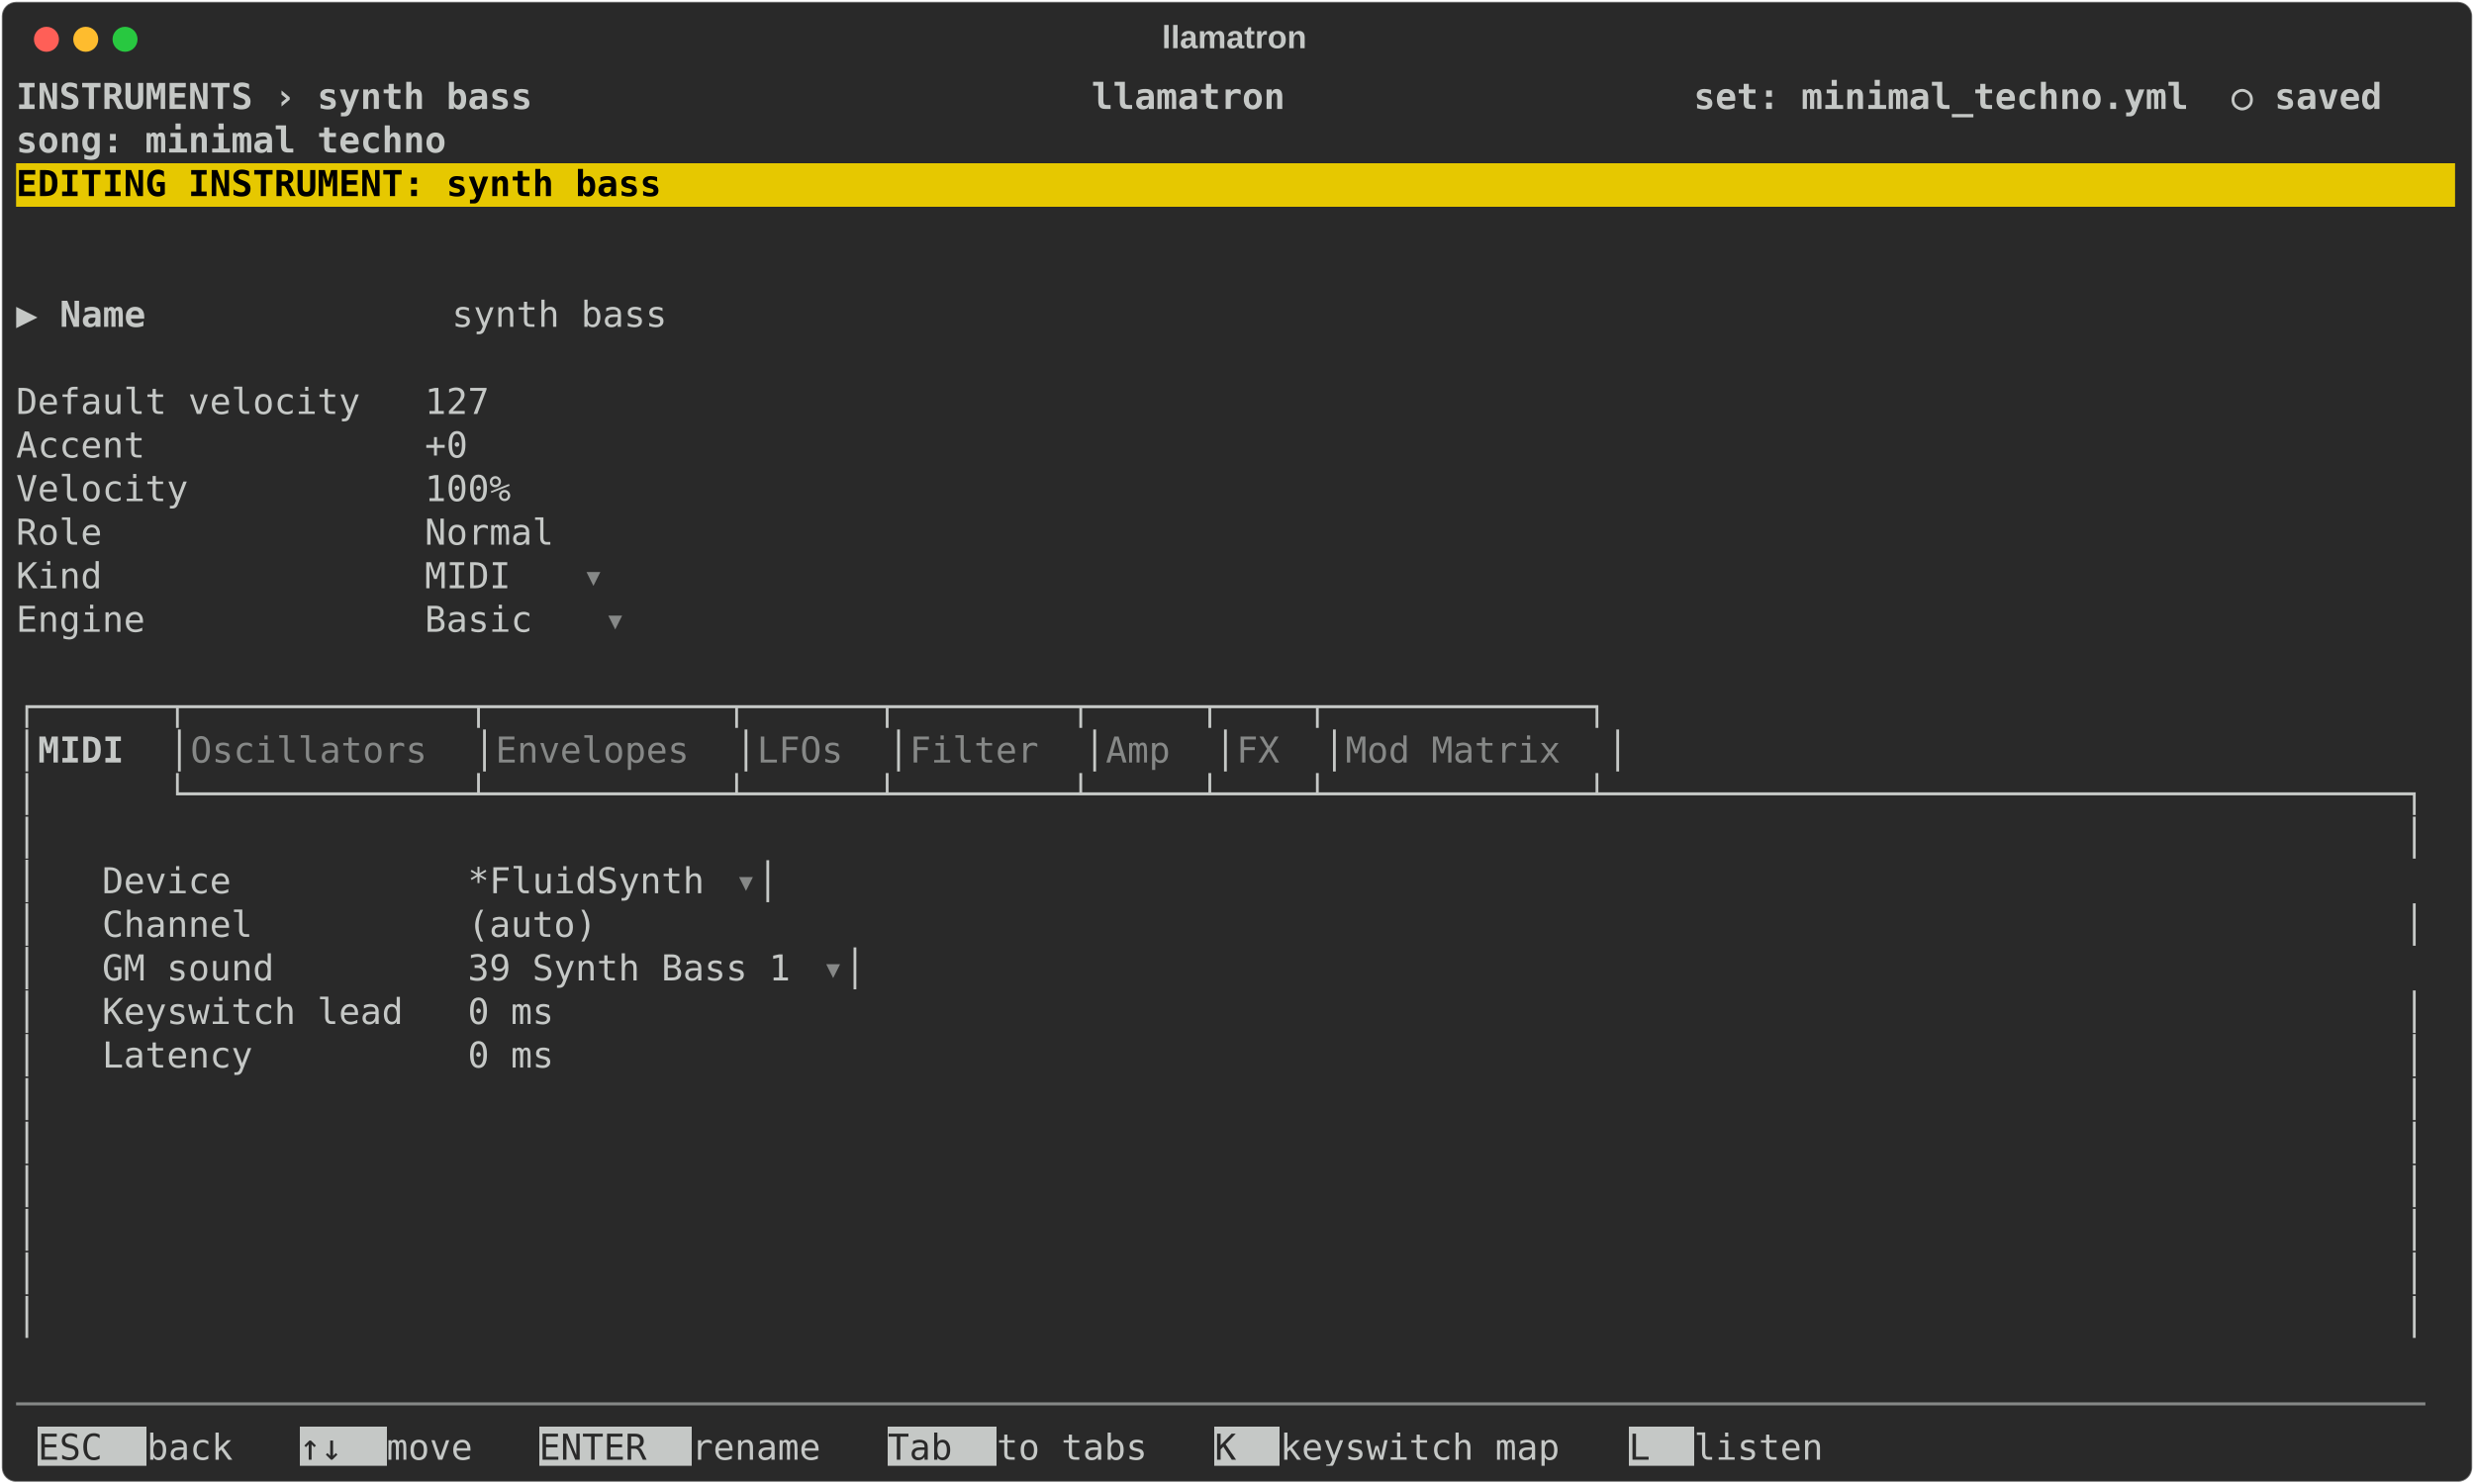
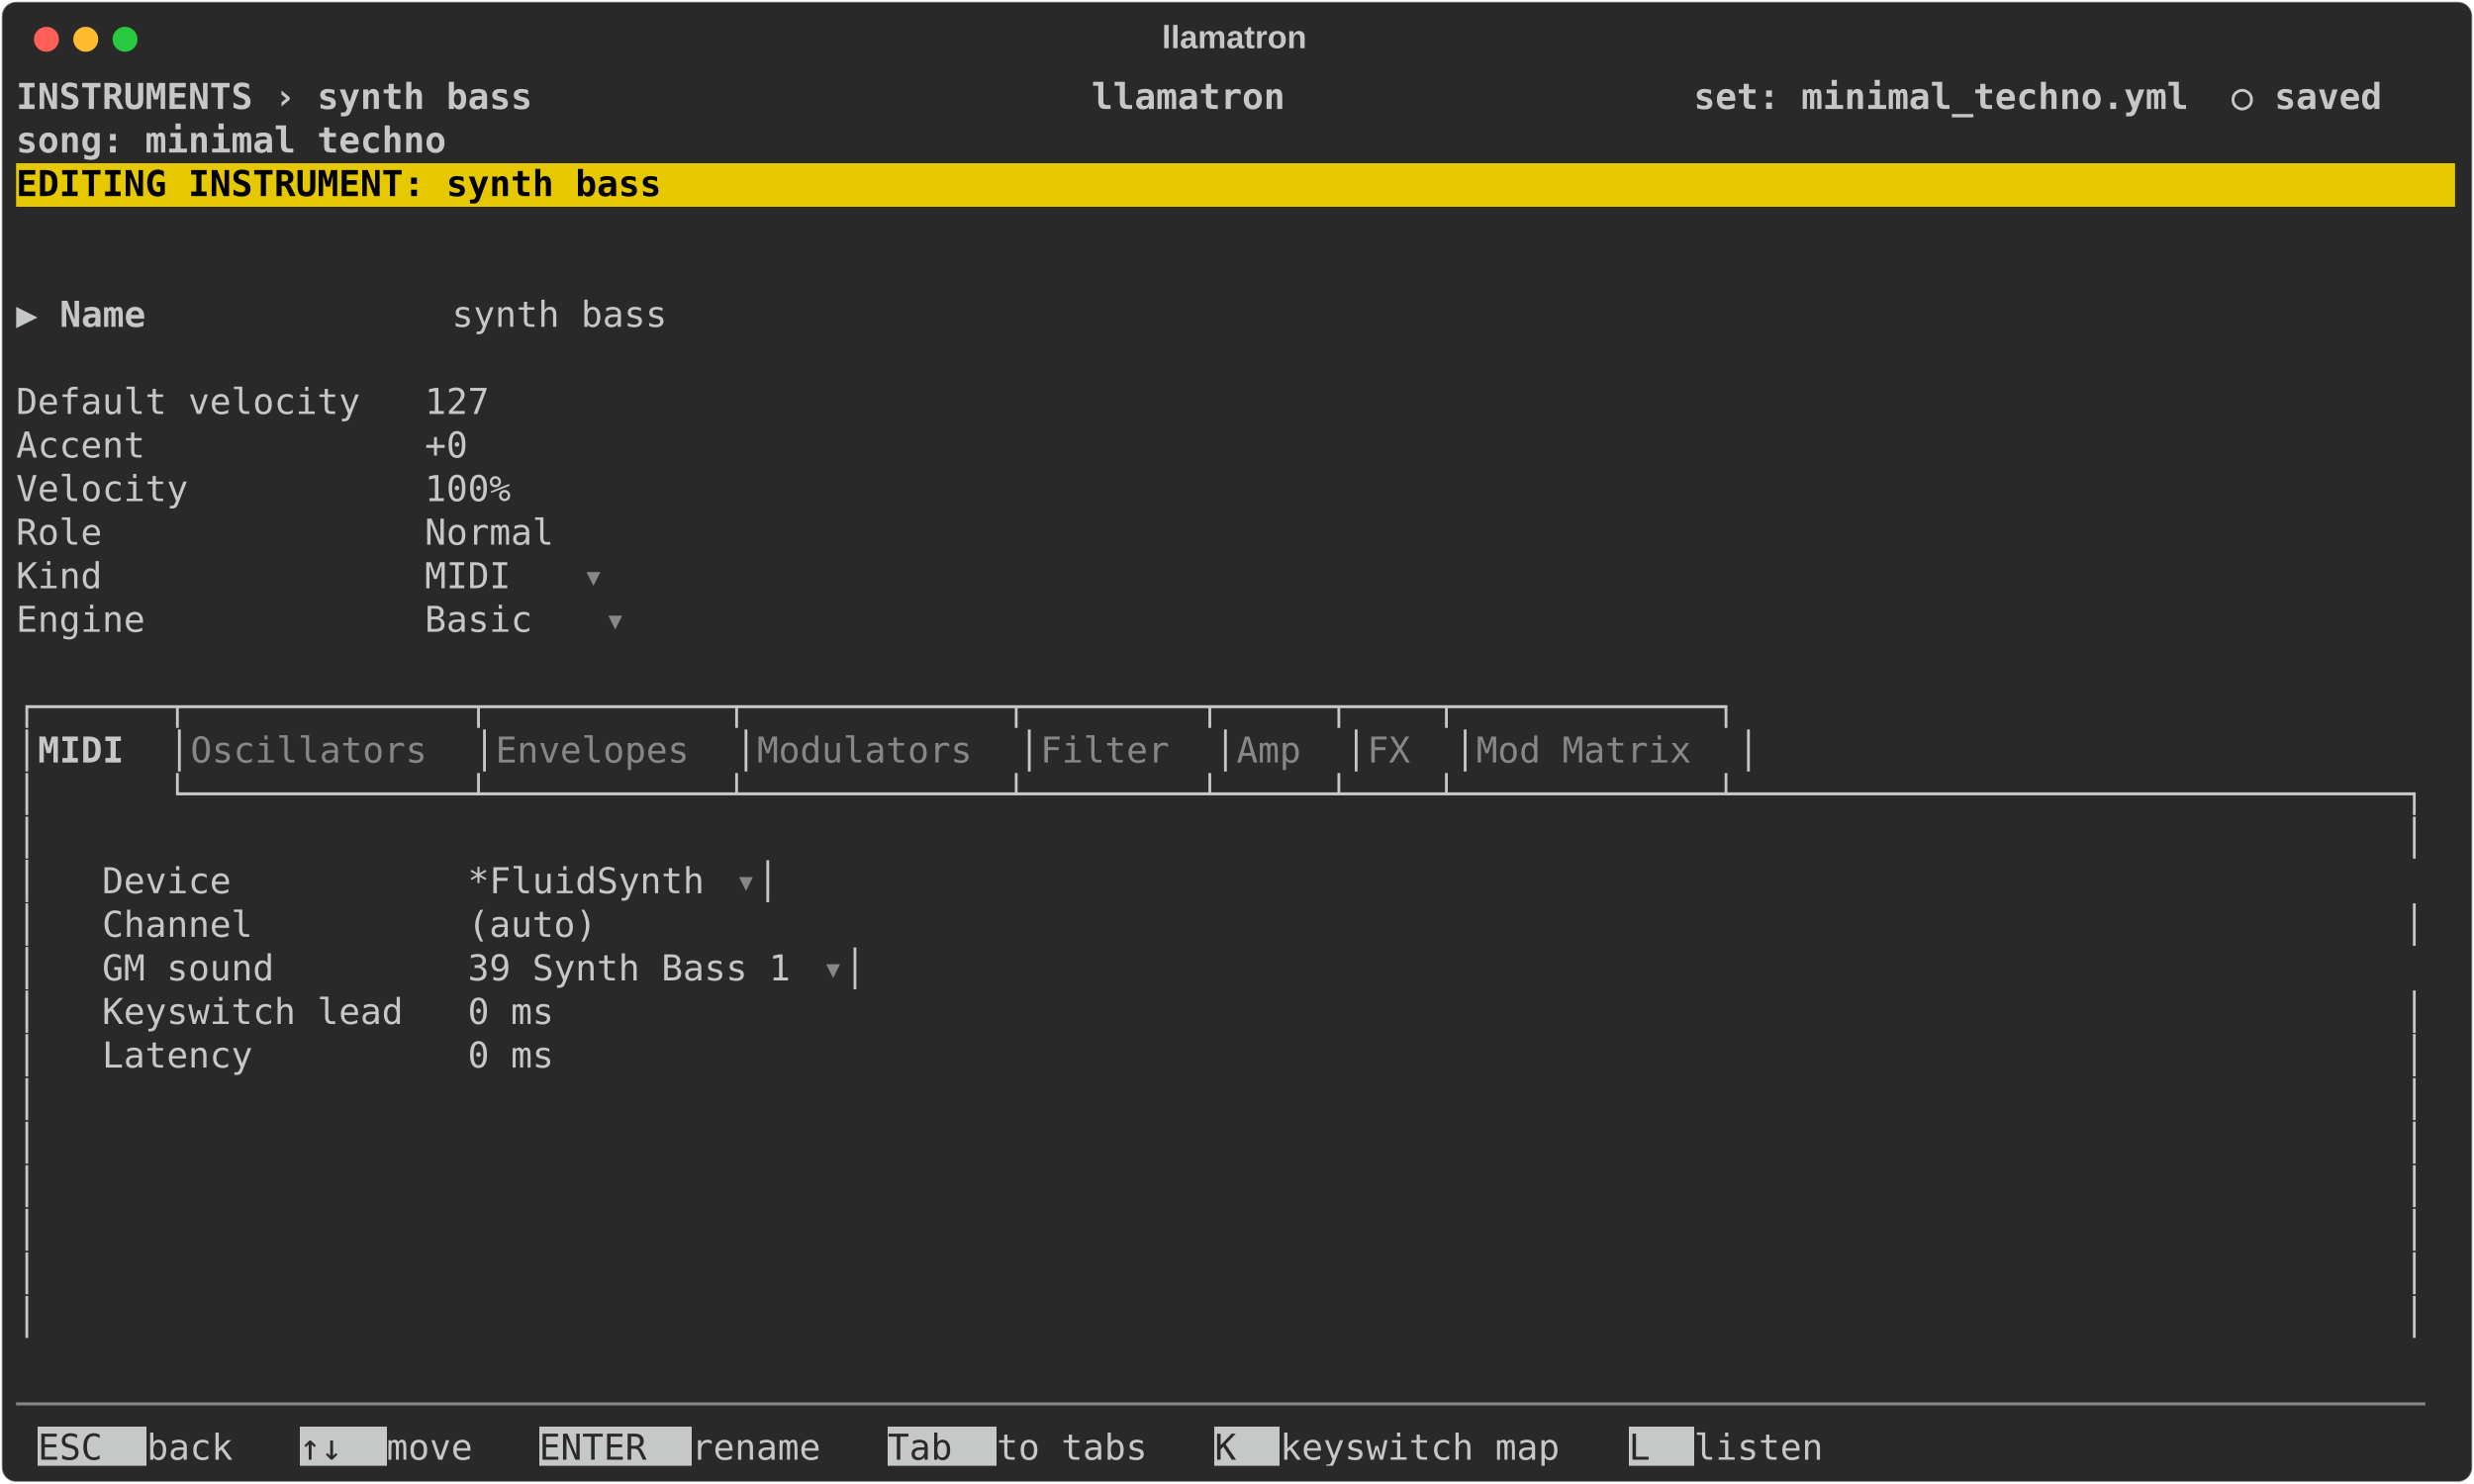
<svg xmlns="http://www.w3.org/2000/svg" class="rich-terminal" viewBox="0 0 1385 830.8">
  <style>

    @font-face {
        font-family: "Fira Code";
        src: local("FiraCode-Regular"),
                url("https://cdnjs.cloudflare.com/ajax/libs/firacode/6.2.0/woff2/FiraCode-Regular.woff2") format("woff2"),
                url("https://cdnjs.cloudflare.com/ajax/libs/firacode/6.2.0/woff/FiraCode-Regular.woff") format("woff");
        font-style: normal;
        font-weight: 400;
    }
    @font-face {
        font-family: "Fira Code";
        src: local("FiraCode-Bold"),
                url("https://cdnjs.cloudflare.com/ajax/libs/firacode/6.2.0/woff2/FiraCode-Bold.woff2") format("woff2"),
                url("https://cdnjs.cloudflare.com/ajax/libs/firacode/6.2.0/woff/FiraCode-Bold.woff") format("woff");
        font-style: bold;
        font-weight: 700;
    }

    .terminal-instrument_editor-matrix {
        font-family: Fira Code, monospace;
        font-size: 20px;
        line-height: 24.4px;
        font-variant-east-asian: full-width;
    }

    .terminal-instrument_editor-title {
        font-size: 18px;
        font-weight: bold;
        font-family: arial;
    }

    .terminal-instrument_editor-r1 { fill: #c5c8c6;font-weight: bold }
.terminal-instrument_editor-r2 { fill: #c5c8c6 }
.terminal-instrument_editor-r3 { fill: #000000;font-weight: bold }
.terminal-instrument_editor-r4 { fill: #868887 }
.terminal-instrument_editor-r5 { fill: #292929 }
    </style>
  <defs>
    <clipPath id="terminal-instrument_editor-clip-terminal">
      <rect x="0" y="0" width="1365.4" height="779.8" />
    </clipPath>
    <clipPath id="terminal-instrument_editor-line-0">
      <rect x="0" y="1.5" width="1366.4" height="24.65" />
    </clipPath>
    <clipPath id="terminal-instrument_editor-line-1">
      <rect x="0" y="25.9" width="1366.4" height="24.65" />
    </clipPath>
    <clipPath id="terminal-instrument_editor-line-2">
      <rect x="0" y="50.3" width="1366.4" height="24.65" />
    </clipPath>
    <clipPath id="terminal-instrument_editor-line-3">
      <rect x="0" y="74.7" width="1366.4" height="24.65" />
    </clipPath>
    <clipPath id="terminal-instrument_editor-line-4">
      <rect x="0" y="99.1" width="1366.4" height="24.65" />
    </clipPath>
    <clipPath id="terminal-instrument_editor-line-5">
      <rect x="0" y="123.5" width="1366.4" height="24.65" />
    </clipPath>
    <clipPath id="terminal-instrument_editor-line-6">
      <rect x="0" y="147.9" width="1366.4" height="24.65" />
    </clipPath>
    <clipPath id="terminal-instrument_editor-line-7">
      <rect x="0" y="172.3" width="1366.4" height="24.65" />
    </clipPath>
    <clipPath id="terminal-instrument_editor-line-8">
      <rect x="0" y="196.7" width="1366.4" height="24.65" />
    </clipPath>
    <clipPath id="terminal-instrument_editor-line-9">
      <rect x="0" y="221.1" width="1366.4" height="24.65" />
    </clipPath>
    <clipPath id="terminal-instrument_editor-line-10">
      <rect x="0" y="245.5" width="1366.4" height="24.65" />
    </clipPath>
    <clipPath id="terminal-instrument_editor-line-11">
      <rect x="0" y="269.9" width="1366.4" height="24.65" />
    </clipPath>
    <clipPath id="terminal-instrument_editor-line-12">
      <rect x="0" y="294.3" width="1366.4" height="24.65" />
    </clipPath>
    <clipPath id="terminal-instrument_editor-line-13">
      <rect x="0" y="318.7" width="1366.4" height="24.65" />
    </clipPath>
    <clipPath id="terminal-instrument_editor-line-14">
      <rect x="0" y="343.1" width="1366.4" height="24.65" />
    </clipPath>
    <clipPath id="terminal-instrument_editor-line-15">
      <rect x="0" y="367.5" width="1366.4" height="24.65" />
    </clipPath>
    <clipPath id="terminal-instrument_editor-line-16">
      <rect x="0" y="391.9" width="1366.4" height="24.65" />
    </clipPath>
    <clipPath id="terminal-instrument_editor-line-17">
      <rect x="0" y="416.3" width="1366.4" height="24.65" />
    </clipPath>
    <clipPath id="terminal-instrument_editor-line-18">
      <rect x="0" y="440.7" width="1366.4" height="24.65" />
    </clipPath>
    <clipPath id="terminal-instrument_editor-line-19">
      <rect x="0" y="465.1" width="1366.4" height="24.65" />
    </clipPath>
    <clipPath id="terminal-instrument_editor-line-20">
      <rect x="0" y="489.5" width="1366.4" height="24.65" />
    </clipPath>
    <clipPath id="terminal-instrument_editor-line-21">
      <rect x="0" y="513.9" width="1366.4" height="24.65" />
    </clipPath>
    <clipPath id="terminal-instrument_editor-line-22">
      <rect x="0" y="538.3" width="1366.4" height="24.65" />
    </clipPath>
    <clipPath id="terminal-instrument_editor-line-23">
      <rect x="0" y="562.7" width="1366.4" height="24.65" />
    </clipPath>
    <clipPath id="terminal-instrument_editor-line-24">
      <rect x="0" y="587.1" width="1366.4" height="24.65" />
    </clipPath>
    <clipPath id="terminal-instrument_editor-line-25">
      <rect x="0" y="611.5" width="1366.4" height="24.65" />
    </clipPath>
    <clipPath id="terminal-instrument_editor-line-26">
      <rect x="0" y="635.9" width="1366.4" height="24.65" />
    </clipPath>
    <clipPath id="terminal-instrument_editor-line-27">
      <rect x="0" y="660.3" width="1366.4" height="24.65" />
    </clipPath>
    <clipPath id="terminal-instrument_editor-line-28">
      <rect x="0" y="684.7" width="1366.4" height="24.65" />
    </clipPath>
    <clipPath id="terminal-instrument_editor-line-29">
      <rect x="0" y="709.1" width="1366.4" height="24.65" />
    </clipPath>
    <clipPath id="terminal-instrument_editor-line-30">
      <rect x="0" y="733.5" width="1366.4" height="24.65" />
    </clipPath>
  </defs>
  <rect fill="#292929" stroke="rgba(255,255,255,0.35)" stroke-width="1" x="1" y="1" width="1383" height="828.8" rx="8" />
  <text class="terminal-instrument_editor-title" fill="#c5c8c6" text-anchor="middle" x="691" y="27">llamatron</text>
  <g transform="translate(26,22)">
    <circle cx="0" cy="0" r="7" fill="#ff5f57" />
    <circle cx="22" cy="0" r="7" fill="#febc2e" />
    <circle cx="44" cy="0" r="7" fill="#28c840" />
  </g>
  <g transform="translate(9, 41)" clip-path="url(#terminal-instrument_editor-clip-terminal)">
    <rect fill="#e6c800" x="0" y="50.3" width="1366.4" height="24.65" shape-rendering="crispEdges" />
    <rect fill="#c5c8c6" x="12.2" y="757.9" width="61" height="24.65" shape-rendering="crispEdges" />
    <rect fill="#c5c8c6" x="158.6" y="757.9" width="48.8" height="24.65" shape-rendering="crispEdges" />
    <rect fill="#c5c8c6" x="292.8" y="757.9" width="85.4" height="24.65" shape-rendering="crispEdges" />
    <rect fill="#c5c8c6" x="488" y="757.9" width="61" height="24.65" shape-rendering="crispEdges" />
    <rect fill="#c5c8c6" x="671" y="757.9" width="36.6" height="24.65" shape-rendering="crispEdges" />
    <rect fill="#c5c8c6" x="902.8" y="757.9" width="36.6" height="24.65" shape-rendering="crispEdges" />
    <g class="terminal-instrument_editor-matrix">
      <text class="terminal-instrument_editor-r1" x="0" y="20" textLength="1366.4" clip-path="url(#terminal-instrument_editor-line-0)"> INSTRUMENTS › synth bass                          llamatron                   set: minimal_techno.yml  ○ saved </text>
      <text class="terminal-instrument_editor-r2" x="1366.4" y="20" textLength="12.2" clip-path="url(#terminal-instrument_editor-line-0)">
</text>
      <text class="terminal-instrument_editor-r1" x="0" y="44.4" textLength="1366.4" clip-path="url(#terminal-instrument_editor-line-1)">                                                                               song: minimal techno             </text>
      <text class="terminal-instrument_editor-r2" x="1366.4" y="44.4" textLength="12.2" clip-path="url(#terminal-instrument_editor-line-1)">
</text>
      <text class="terminal-instrument_editor-r3" x="0" y="68.8" textLength="1366.4" clip-path="url(#terminal-instrument_editor-line-2)"> EDITING INSTRUMENT: synth bass                                                                                 </text>
      <text class="terminal-instrument_editor-r2" x="1366.4" y="68.8" textLength="12.2" clip-path="url(#terminal-instrument_editor-line-2)">
</text>
      <text class="terminal-instrument_editor-r2" x="1366.4" y="93.2" textLength="12.2" clip-path="url(#terminal-instrument_editor-line-3)">
</text>
      <text class="terminal-instrument_editor-r2" x="1366.4" y="117.6" textLength="12.2" clip-path="url(#terminal-instrument_editor-line-4)">
</text>
      <text class="terminal-instrument_editor-r2" x="0" y="142" textLength="24.4" clip-path="url(#terminal-instrument_editor-line-5)">▶ </text>
      <text class="terminal-instrument_editor-r1" x="24.4" y="142" textLength="219.6" clip-path="url(#terminal-instrument_editor-line-5)">Name              </text>
      <text class="terminal-instrument_editor-r2" x="244" y="142" textLength="146.4" clip-path="url(#terminal-instrument_editor-line-5)"> synth bass </text>
      <text class="terminal-instrument_editor-r2" x="1366.4" y="142" textLength="12.2" clip-path="url(#terminal-instrument_editor-line-5)">
</text>
      <text class="terminal-instrument_editor-r2" x="1366.4" y="166.4" textLength="12.2" clip-path="url(#terminal-instrument_editor-line-6)">
</text>
      <text class="terminal-instrument_editor-r2" x="0" y="190.8" textLength="305" clip-path="url(#terminal-instrument_editor-line-7)">  Default velocity   127 </text>
      <text class="terminal-instrument_editor-r2" x="1366.4" y="190.8" textLength="12.2" clip-path="url(#terminal-instrument_editor-line-7)">
</text>
      <text class="terminal-instrument_editor-r2" x="0" y="215.2" textLength="292.8" clip-path="url(#terminal-instrument_editor-line-8)">  Accent             +0 </text>
      <text class="terminal-instrument_editor-r2" x="1366.4" y="215.2" textLength="12.2" clip-path="url(#terminal-instrument_editor-line-8)">
</text>
      <text class="terminal-instrument_editor-r2" x="0" y="239.6" textLength="317.2" clip-path="url(#terminal-instrument_editor-line-9)">  Velocity           100% </text>
      <text class="terminal-instrument_editor-r2" x="1366.4" y="239.6" textLength="12.2" clip-path="url(#terminal-instrument_editor-line-9)">
</text>
      <text class="terminal-instrument_editor-r2" x="0" y="264" textLength="341.6" clip-path="url(#terminal-instrument_editor-line-10)">  Role               Normal </text>
      <text class="terminal-instrument_editor-r2" x="1366.4" y="264" textLength="12.2" clip-path="url(#terminal-instrument_editor-line-10)">
</text>
      <text class="terminal-instrument_editor-r2" x="0" y="288.4" textLength="317.2" clip-path="url(#terminal-instrument_editor-line-11)">  Kind               MIDI </text>
      <text class="terminal-instrument_editor-r4" x="317.2" y="288.4" textLength="12.2" clip-path="url(#terminal-instrument_editor-line-11)">▾</text>
      <text class="terminal-instrument_editor-r2" x="1366.4" y="288.4" textLength="12.2" clip-path="url(#terminal-instrument_editor-line-11)">
</text>
      <text class="terminal-instrument_editor-r2" x="0" y="312.8" textLength="329.4" clip-path="url(#terminal-instrument_editor-line-12)">  Engine             Basic </text>
      <text class="terminal-instrument_editor-r4" x="329.4" y="312.8" textLength="12.2" clip-path="url(#terminal-instrument_editor-line-12)">▾</text>
      <text class="terminal-instrument_editor-r2" x="1366.4" y="312.8" textLength="12.2" clip-path="url(#terminal-instrument_editor-line-12)">
</text>
      <text class="terminal-instrument_editor-r2" x="1366.4" y="337.2" textLength="12.2" clip-path="url(#terminal-instrument_editor-line-13)">
</text>
-       <text class="terminal-instrument_editor-r2" x="0" y="361.6" textLength="902.8" clip-path="url(#terminal-instrument_editor-line-14)">┌──────┬─────────────┬───────────┬──────┬────────┬─────┬────┬────────────┐</text>
+       <text class="terminal-instrument_editor-r2" x="0" y="361.6" textLength="976" clip-path="url(#terminal-instrument_editor-line-14)">┌──────┬─────────────┬───────────┬────────────┬────────┬─────┬────┬────────────┐</text>
      <text class="terminal-instrument_editor-r2" x="1366.4" y="361.6" textLength="12.2" clip-path="url(#terminal-instrument_editor-line-14)">
</text>
      <text class="terminal-instrument_editor-r2" x="0" y="386" textLength="12.2" clip-path="url(#terminal-instrument_editor-line-15)">│</text>
      <text class="terminal-instrument_editor-r1" x="12.2" y="386" textLength="73.2" clip-path="url(#terminal-instrument_editor-line-15)"> MIDI </text>
      <text class="terminal-instrument_editor-r2" x="85.4" y="386" textLength="12.2" clip-path="url(#terminal-instrument_editor-line-15)">│</text>
      <text class="terminal-instrument_editor-r4" x="97.6" y="386" textLength="158.6" clip-path="url(#terminal-instrument_editor-line-15)"> Oscillators </text>
      <text class="terminal-instrument_editor-r2" x="256.2" y="386" textLength="12.2" clip-path="url(#terminal-instrument_editor-line-15)">│</text>
      <text class="terminal-instrument_editor-r4" x="268.4" y="386" textLength="134.2" clip-path="url(#terminal-instrument_editor-line-15)"> Envelopes </text>
      <text class="terminal-instrument_editor-r2" x="402.6" y="386" textLength="12.2" clip-path="url(#terminal-instrument_editor-line-15)">│</text>
-       <text class="terminal-instrument_editor-r4" x="414.8" y="386" textLength="73.2" clip-path="url(#terminal-instrument_editor-line-15)"> LFOs </text>
-       <text class="terminal-instrument_editor-r2" x="488" y="386" textLength="12.2" clip-path="url(#terminal-instrument_editor-line-15)">│</text>
-       <text class="terminal-instrument_editor-r4" x="500.2" y="386" textLength="97.6" clip-path="url(#terminal-instrument_editor-line-15)"> Filter </text>
-       <text class="terminal-instrument_editor-r2" x="597.8" y="386" textLength="12.2" clip-path="url(#terminal-instrument_editor-line-15)">│</text>
-       <text class="terminal-instrument_editor-r4" x="610" y="386" textLength="61" clip-path="url(#terminal-instrument_editor-line-15)"> Amp </text>
+       <text class="terminal-instrument_editor-r4" x="414.8" y="386" textLength="146.4" clip-path="url(#terminal-instrument_editor-line-15)"> Modulators </text>
+       <text class="terminal-instrument_editor-r2" x="561.2" y="386" textLength="12.2" clip-path="url(#terminal-instrument_editor-line-15)">│</text>
+       <text class="terminal-instrument_editor-r4" x="573.4" y="386" textLength="97.6" clip-path="url(#terminal-instrument_editor-line-15)"> Filter </text>
      <text class="terminal-instrument_editor-r2" x="671" y="386" textLength="12.2" clip-path="url(#terminal-instrument_editor-line-15)">│</text>
-       <text class="terminal-instrument_editor-r4" x="683.2" y="386" textLength="48.8" clip-path="url(#terminal-instrument_editor-line-15)"> FX </text>
-       <text class="terminal-instrument_editor-r2" x="732" y="386" textLength="12.2" clip-path="url(#terminal-instrument_editor-line-15)">│</text>
-       <text class="terminal-instrument_editor-r4" x="744.2" y="386" textLength="146.4" clip-path="url(#terminal-instrument_editor-line-15)"> Mod Matrix </text>
-       <text class="terminal-instrument_editor-r2" x="890.6" y="386" textLength="12.2" clip-path="url(#terminal-instrument_editor-line-15)">│</text>
+       <text class="terminal-instrument_editor-r4" x="683.2" y="386" textLength="61" clip-path="url(#terminal-instrument_editor-line-15)"> Amp </text>
+       <text class="terminal-instrument_editor-r2" x="744.2" y="386" textLength="12.2" clip-path="url(#terminal-instrument_editor-line-15)">│</text>
+       <text class="terminal-instrument_editor-r4" x="756.4" y="386" textLength="48.8" clip-path="url(#terminal-instrument_editor-line-15)"> FX </text>
+       <text class="terminal-instrument_editor-r2" x="805.2" y="386" textLength="12.2" clip-path="url(#terminal-instrument_editor-line-15)">│</text>
+       <text class="terminal-instrument_editor-r4" x="817.4" y="386" textLength="146.4" clip-path="url(#terminal-instrument_editor-line-15)"> Mod Matrix </text>
+       <text class="terminal-instrument_editor-r2" x="963.8" y="386" textLength="12.2" clip-path="url(#terminal-instrument_editor-line-15)">│</text>
      <text class="terminal-instrument_editor-r2" x="1366.4" y="386" textLength="12.2" clip-path="url(#terminal-instrument_editor-line-15)">
</text>
-       <text class="terminal-instrument_editor-r2" x="0" y="410.4" textLength="1366.4" clip-path="url(#terminal-instrument_editor-line-16)">│      └─────────────┴───────────┴──────┴────────┴─────┴────┴────────────┴─────────────────────────────────────┐</text>
+       <text class="terminal-instrument_editor-r2" x="0" y="410.4" textLength="1366.4" clip-path="url(#terminal-instrument_editor-line-16)">│      └─────────────┴───────────┴────────────┴────────┴─────┴────┴────────────┴───────────────────────────────┐</text>
      <text class="terminal-instrument_editor-r2" x="1366.4" y="410.4" textLength="12.2" clip-path="url(#terminal-instrument_editor-line-16)">
</text>
      <text class="terminal-instrument_editor-r2" x="0" y="434.8" textLength="1366.4" clip-path="url(#terminal-instrument_editor-line-17)">│                                                                                                              │</text>
      <text class="terminal-instrument_editor-r2" x="1366.4" y="434.8" textLength="12.2" clip-path="url(#terminal-instrument_editor-line-17)">
</text>
      <text class="terminal-instrument_editor-r2" x="0" y="459.2" textLength="402.6" clip-path="url(#terminal-instrument_editor-line-18)">│   Device           *FluidSynth </text>
      <text class="terminal-instrument_editor-r4" x="402.6" y="459.2" textLength="12.2" clip-path="url(#terminal-instrument_editor-line-18)">▾</text>
      <text class="terminal-instrument_editor-r2" x="414.8" y="459.2" textLength="951.6" clip-path="url(#terminal-instrument_editor-line-18)">                                                                             │</text>
      <text class="terminal-instrument_editor-r2" x="1366.4" y="459.2" textLength="12.2" clip-path="url(#terminal-instrument_editor-line-18)">
</text>
      <text class="terminal-instrument_editor-r2" x="0" y="483.6" textLength="1366.4" clip-path="url(#terminal-instrument_editor-line-19)">│   Channel          (auto)                                                                                    │</text>
      <text class="terminal-instrument_editor-r2" x="1366.4" y="483.6" textLength="12.2" clip-path="url(#terminal-instrument_editor-line-19)">
</text>
      <text class="terminal-instrument_editor-r2" x="0" y="508" textLength="451.4" clip-path="url(#terminal-instrument_editor-line-20)">│   GM sound         39 Synth Bass 1 </text>
      <text class="terminal-instrument_editor-r4" x="451.4" y="508" textLength="12.2" clip-path="url(#terminal-instrument_editor-line-20)">▾</text>
      <text class="terminal-instrument_editor-r2" x="463.6" y="508" textLength="902.8" clip-path="url(#terminal-instrument_editor-line-20)">                                                                         │</text>
      <text class="terminal-instrument_editor-r2" x="1366.4" y="508" textLength="12.2" clip-path="url(#terminal-instrument_editor-line-20)">
</text>
      <text class="terminal-instrument_editor-r2" x="0" y="532.4" textLength="1366.4" clip-path="url(#terminal-instrument_editor-line-21)">│   Keyswitch lead   0 ms                                                                                      │</text>
      <text class="terminal-instrument_editor-r2" x="1366.4" y="532.4" textLength="12.2" clip-path="url(#terminal-instrument_editor-line-21)">
</text>
      <text class="terminal-instrument_editor-r2" x="0" y="556.8" textLength="1366.4" clip-path="url(#terminal-instrument_editor-line-22)">│   Latency          0 ms                                                                                      │</text>
      <text class="terminal-instrument_editor-r2" x="1366.4" y="556.8" textLength="12.2" clip-path="url(#terminal-instrument_editor-line-22)">
</text>
      <text class="terminal-instrument_editor-r2" x="0" y="581.2" textLength="1366.4" clip-path="url(#terminal-instrument_editor-line-23)">│                                                                                                              │</text>
      <text class="terminal-instrument_editor-r2" x="1366.4" y="581.2" textLength="12.2" clip-path="url(#terminal-instrument_editor-line-23)">
</text>
      <text class="terminal-instrument_editor-r2" x="0" y="605.6" textLength="1366.4" clip-path="url(#terminal-instrument_editor-line-24)">│                                                                                                              │</text>
      <text class="terminal-instrument_editor-r2" x="1366.4" y="605.6" textLength="12.2" clip-path="url(#terminal-instrument_editor-line-24)">
</text>
      <text class="terminal-instrument_editor-r2" x="0" y="630" textLength="1366.4" clip-path="url(#terminal-instrument_editor-line-25)">│                                                                                                              │</text>
      <text class="terminal-instrument_editor-r2" x="1366.4" y="630" textLength="12.2" clip-path="url(#terminal-instrument_editor-line-25)">
</text>
      <text class="terminal-instrument_editor-r2" x="0" y="654.4" textLength="1366.4" clip-path="url(#terminal-instrument_editor-line-26)">│                                                                                                              │</text>
      <text class="terminal-instrument_editor-r2" x="1366.4" y="654.4" textLength="12.2" clip-path="url(#terminal-instrument_editor-line-26)">
</text>
      <text class="terminal-instrument_editor-r2" x="0" y="678.8" textLength="1366.4" clip-path="url(#terminal-instrument_editor-line-27)">│                                                                                                              │</text>
      <text class="terminal-instrument_editor-r2" x="1366.4" y="678.8" textLength="12.2" clip-path="url(#terminal-instrument_editor-line-27)">
</text>
      <text class="terminal-instrument_editor-r2" x="0" y="703.2" textLength="1366.4" clip-path="url(#terminal-instrument_editor-line-28)">│                                                                                                              │</text>
      <text class="terminal-instrument_editor-r2" x="1366.4" y="703.2" textLength="12.2" clip-path="url(#terminal-instrument_editor-line-28)">
</text>
      <text class="terminal-instrument_editor-r2" x="1366.4" y="727.6" textLength="12.2" clip-path="url(#terminal-instrument_editor-line-29)">
</text>
      <text class="terminal-instrument_editor-r4" x="0" y="752" textLength="1366.4" clip-path="url(#terminal-instrument_editor-line-30)">────────────────────────────────────────────────────────────────────────────────────────────────────────────────</text>
      <text class="terminal-instrument_editor-r2" x="1366.4" y="752" textLength="12.2" clip-path="url(#terminal-instrument_editor-line-30)">
</text>
      <text class="terminal-instrument_editor-r5" x="12.2" y="776.4" textLength="61" clip-path="url(#terminal-instrument_editor-line-31)"> ESC </text>
      <text class="terminal-instrument_editor-r2" x="73.2" y="776.4" textLength="85.4" clip-path="url(#terminal-instrument_editor-line-31)"> back  </text>
      <text class="terminal-instrument_editor-r5" x="158.6" y="776.4" textLength="48.8" clip-path="url(#terminal-instrument_editor-line-31)"> ↑↓ </text>
      <text class="terminal-instrument_editor-r2" x="207.4" y="776.4" textLength="85.4" clip-path="url(#terminal-instrument_editor-line-31)"> move  </text>
      <text class="terminal-instrument_editor-r5" x="292.8" y="776.4" textLength="85.4" clip-path="url(#terminal-instrument_editor-line-31)"> ENTER </text>
      <text class="terminal-instrument_editor-r2" x="378.2" y="776.4" textLength="109.8" clip-path="url(#terminal-instrument_editor-line-31)"> rename  </text>
      <text class="terminal-instrument_editor-r5" x="488" y="776.4" textLength="61" clip-path="url(#terminal-instrument_editor-line-31)"> Tab </text>
      <text class="terminal-instrument_editor-r2" x="549" y="776.4" textLength="122" clip-path="url(#terminal-instrument_editor-line-31)"> to tabs  </text>
      <text class="terminal-instrument_editor-r5" x="671" y="776.4" textLength="36.6" clip-path="url(#terminal-instrument_editor-line-31)"> K </text>
      <text class="terminal-instrument_editor-r2" x="707.6" y="776.4" textLength="195.2" clip-path="url(#terminal-instrument_editor-line-31)"> keyswitch map  </text>
      <text class="terminal-instrument_editor-r5" x="902.8" y="776.4" textLength="36.6" clip-path="url(#terminal-instrument_editor-line-31)"> L </text>
      <text class="terminal-instrument_editor-r2" x="939.4" y="776.4" textLength="109.8" clip-path="url(#terminal-instrument_editor-line-31)"> listen  </text>
    </g>
  </g>
</svg>
